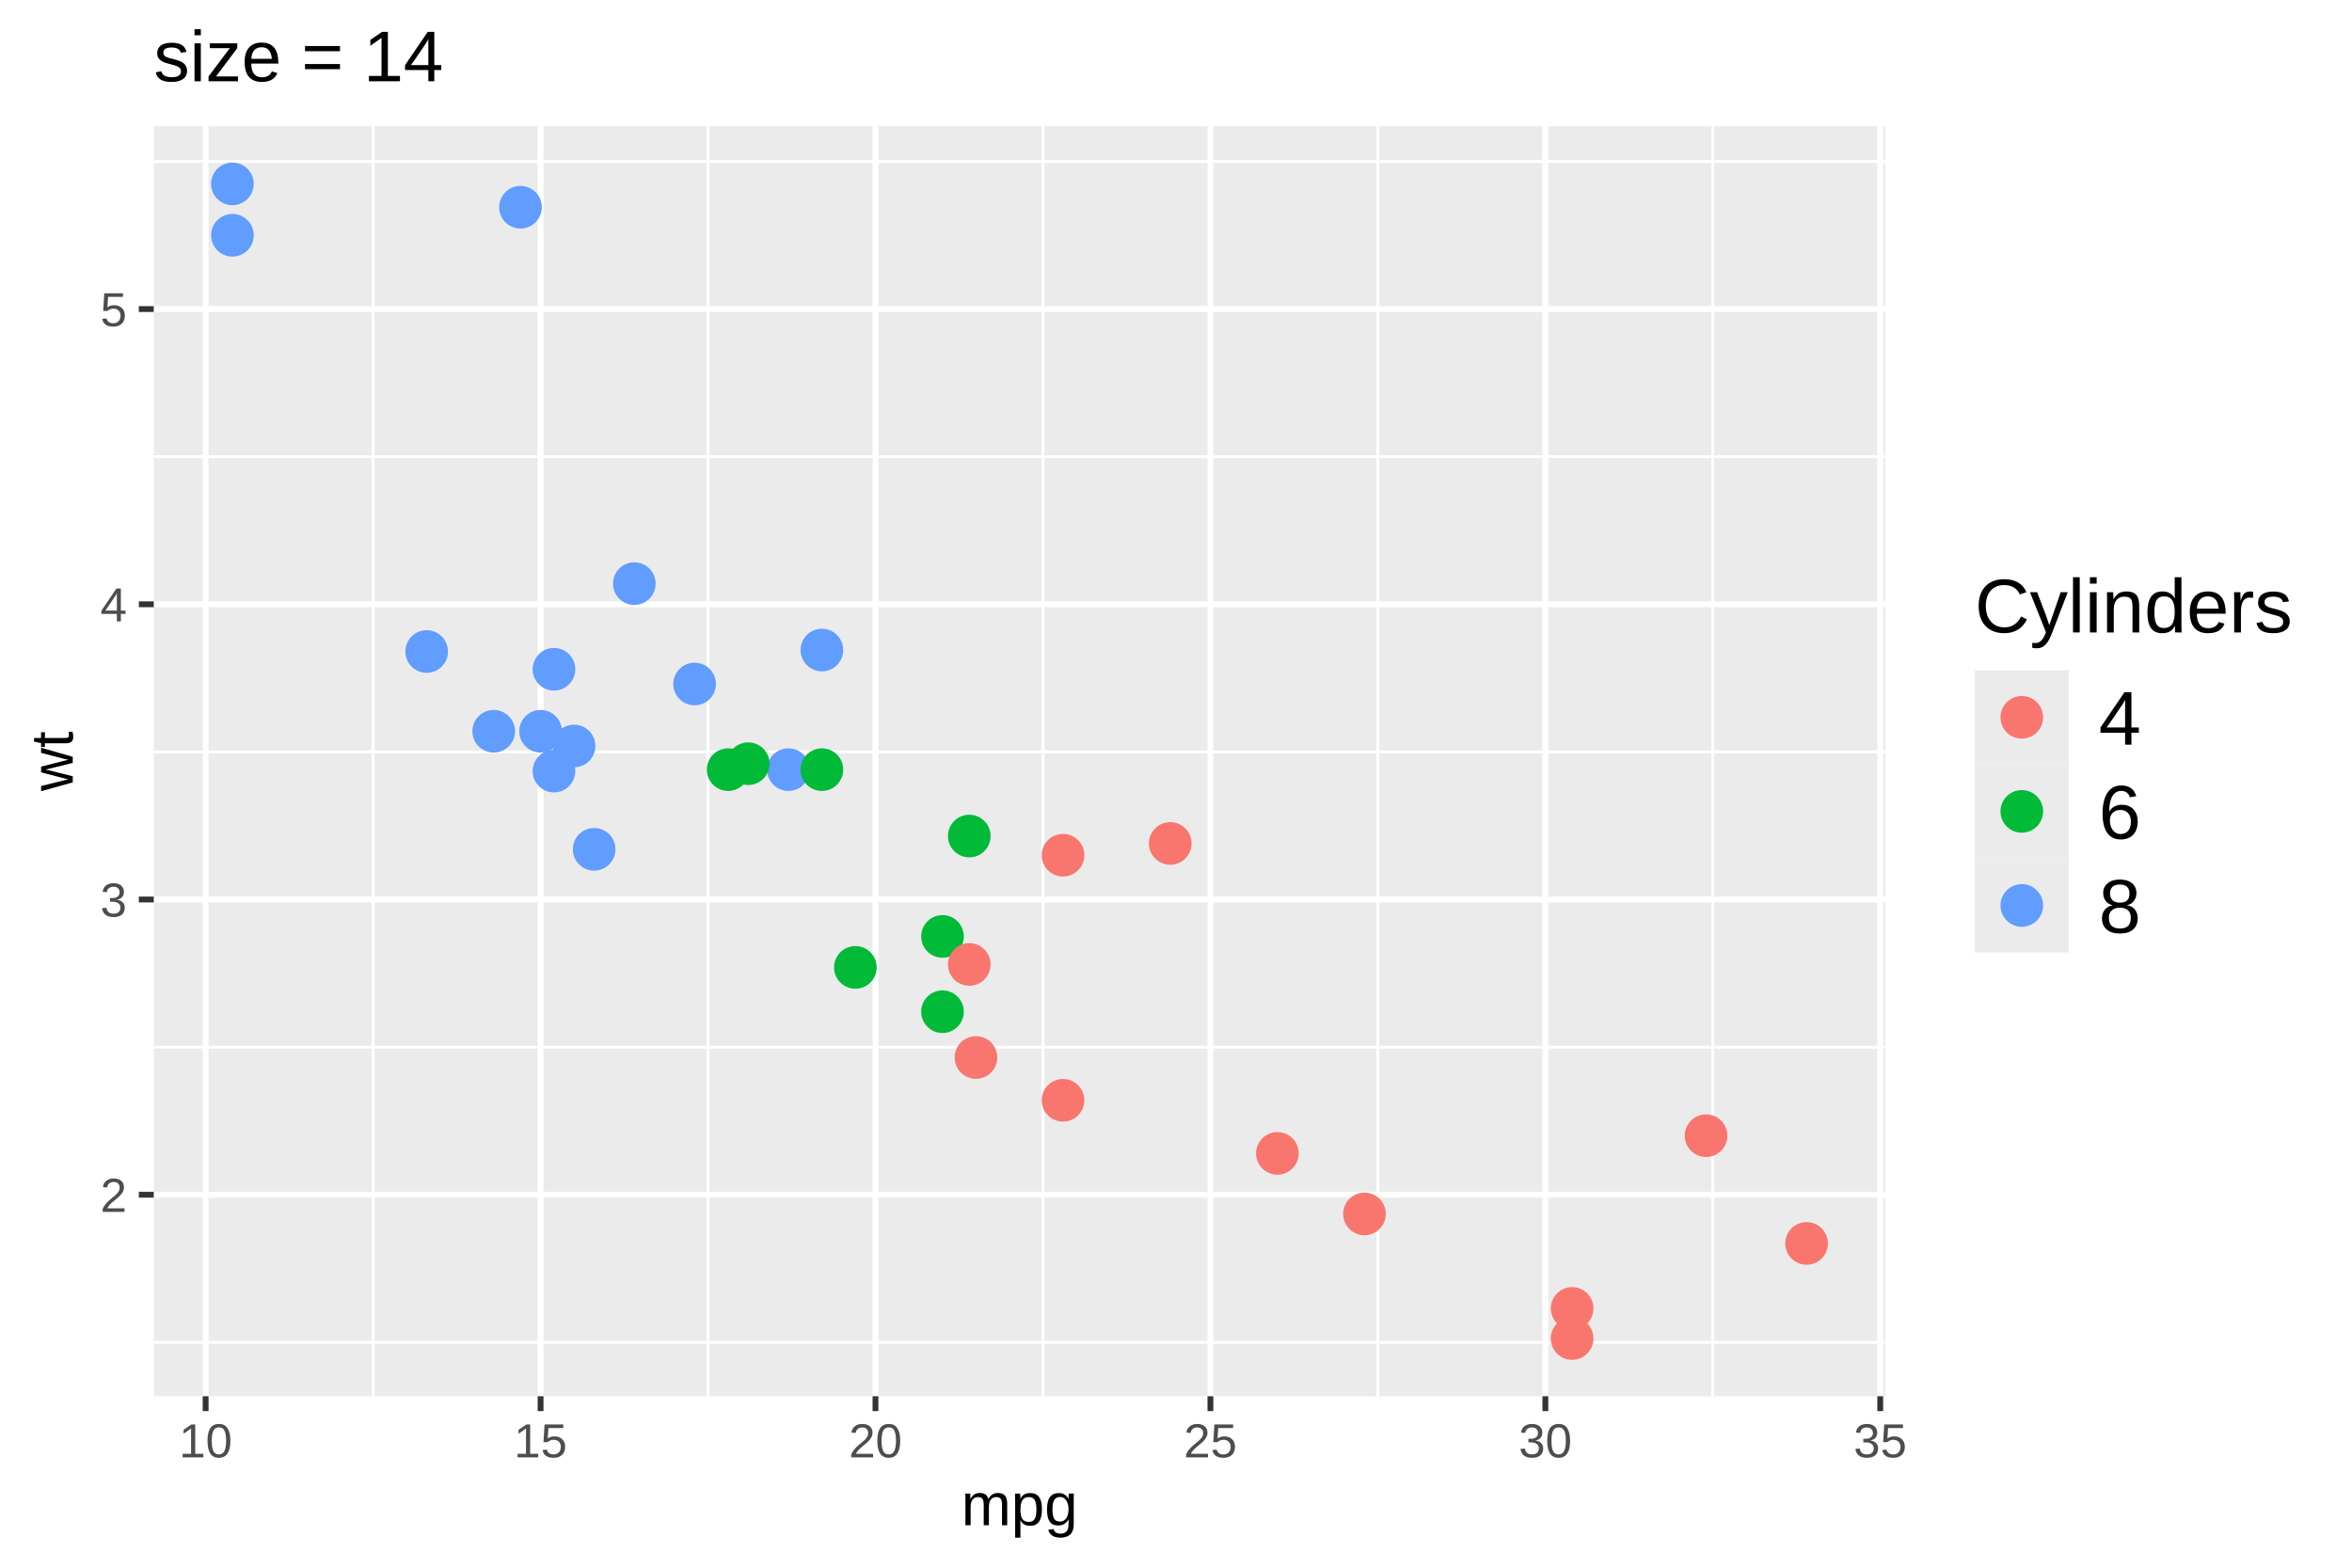
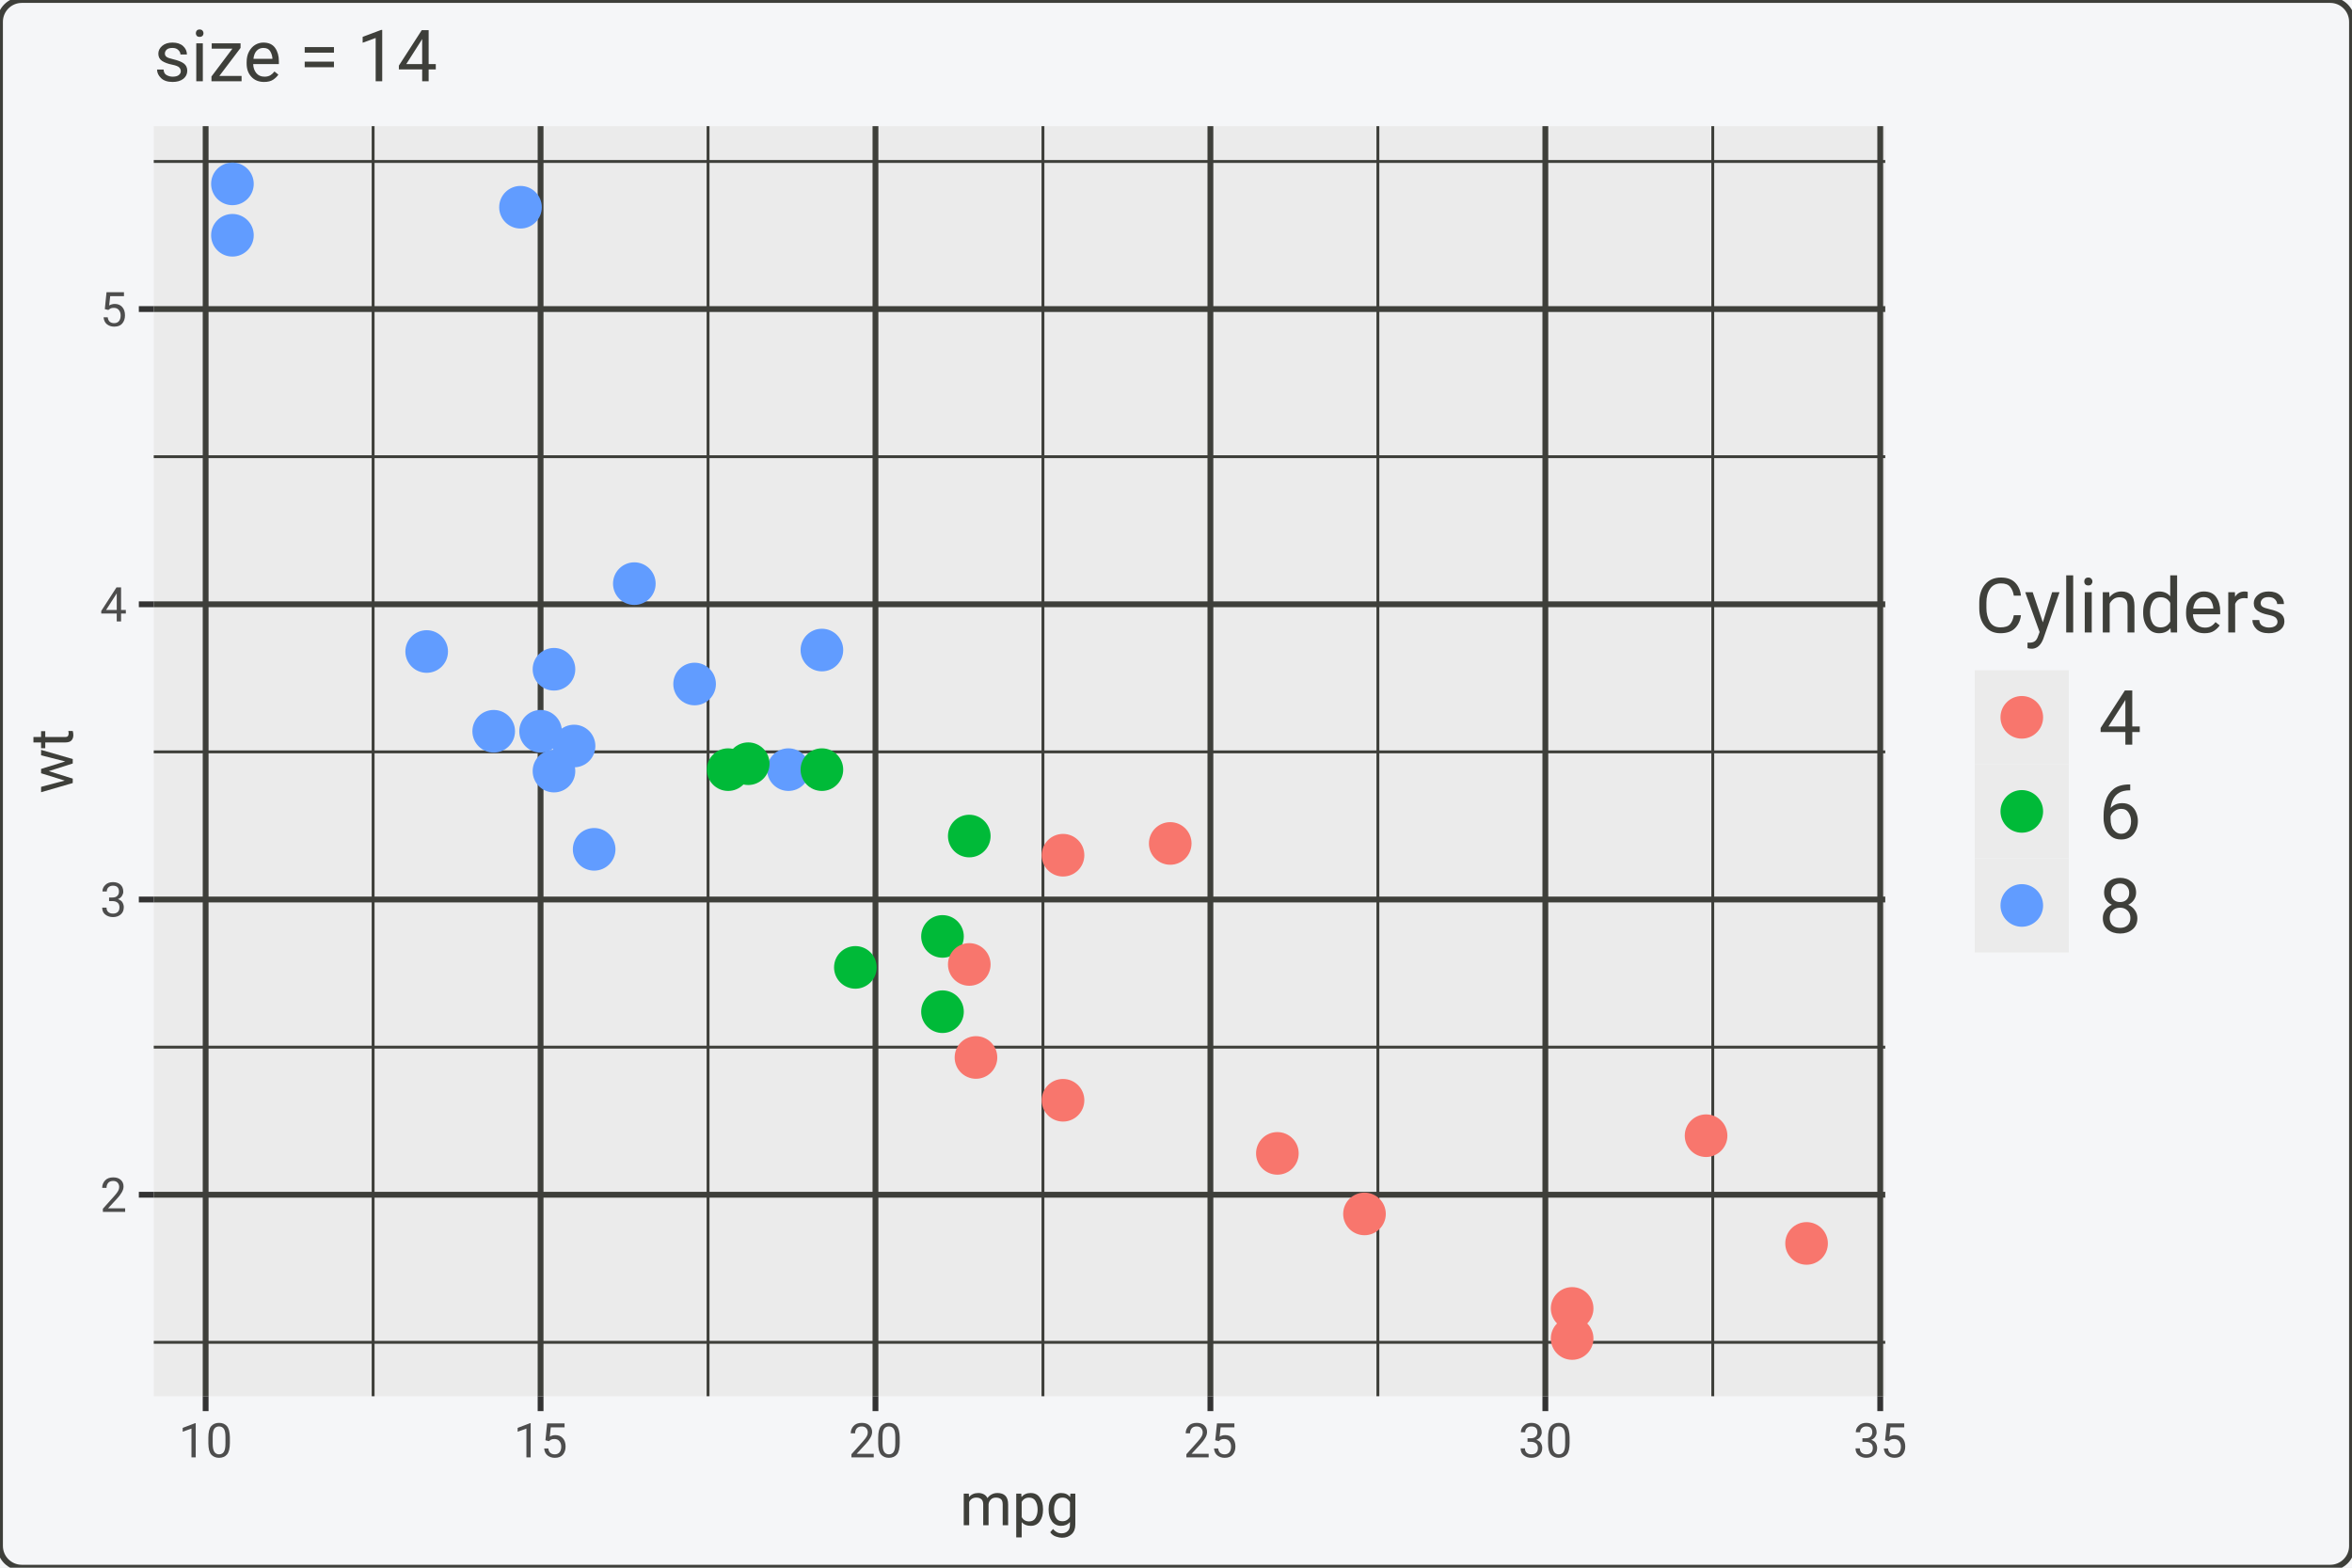
<svg xmlns="http://www.w3.org/2000/svg" width="432.00pt" height="288.00pt" viewBox="0 0 432.00 288.00">
  <g class="svglite">
    <defs>
      <style type="text/css">
-     .svglite line, .svglite polyline, .svglite polygon, .svglite path, .svglite rect, .svglite circle {
+     /* theme-aware-processed */
+     .svglite line, .svglite polyline, .svglite polygon, .svglite path, .svglite circle {
      fill: none;
-       stroke: #000000;
+       stroke: #3E3F3A;
+       stroke-linecap: round;
+       stroke-linejoin: round;
+       stroke-miterlimit: 10.00;
+     }
+     .svglite &gt; g &gt; rect {
+       fill: none;
+       stroke: #3E3F3A;
      stroke-linecap: round;
      stroke-linejoin: round;
      stroke-miterlimit: 10.00;
    }
    .svglite text {
      white-space: pre;
+       fill: #3E3F3A;
    }
    .svglite g.glyphgroup path {
      fill: inherit;
      stroke: none;
    }
  </style>
    </defs>
-     <rect width="100%" height="100%" style="stroke: none; fill: none;" />
+     <rect class="svg-bg" width="100%" height="100%" style="stroke: none; fill: #F5F6F8;" />
    <defs>
      <clipPath id="cpMC4wMHw0MzIuMDB8MC4wMHwyODguMDA=">
        <rect x="0.00" y="0.00" width="432.00" height="288.00" />
      </clipPath>
    </defs>
    <g clip-path="url(#cpMC4wMHw0MzIuMDB8MC4wMHwyODguMDA=)">
-       <rect x="0" y="0.00" width="432.00" height="288.00" style="stroke-width: 1.07; stroke: #FFFFFF; fill: #FFFFFF;" />
+       <rect rx="4" x="0" y="0.00" width="432.00" height="288.00" style="stroke-width: 1.07; stroke: #3E3F3A; fill: #F5F6F8;" />
    </g>
    <defs>
      <clipPath id="cpMjguMjR8MzQ2LjI3fDIzLjE4fDI1Ni41MA==">
        <rect x="28.24" y="23.18" width="318.04" height="233.33" />
      </clipPath>
    </defs>
    <g clip-path="url(#cpMjguMjR8MzQ2LjI3fDIzLjE4fDI1Ni41MA==)">
      <rect x="28.24" y="23.18" width="318.04" height="233.33" style="stroke-width: 1.07; stroke: none; fill: #EBEBEB;" />
-       <polyline points="28.24,246.60 346.27,246.60 " style="stroke-width: 0.53; stroke: #FFFFFF; stroke-linecap: butt;" />
-       <polyline points="28.24,192.37 346.27,192.37 " style="stroke-width: 0.53; stroke: #FFFFFF; stroke-linecap: butt;" />
-       <polyline points="28.24,138.13 346.27,138.13 " style="stroke-width: 0.53; stroke: #FFFFFF; stroke-linecap: butt;" />
-       <polyline points="28.24,83.90 346.27,83.90 " style="stroke-width: 0.53; stroke: #FFFFFF; stroke-linecap: butt;" />
-       <polyline points="28.24,29.66 346.27,29.66 " style="stroke-width: 0.53; stroke: #FFFFFF; stroke-linecap: butt;" />
-       <polyline points="68.53,256.50 68.53,23.18 " style="stroke-width: 0.53; stroke: #FFFFFF; stroke-linecap: butt;" />
-       <polyline points="130.05,256.50 130.05,23.18 " style="stroke-width: 0.53; stroke: #FFFFFF; stroke-linecap: butt;" />
-       <polyline points="191.56,256.50 191.56,23.18 " style="stroke-width: 0.53; stroke: #FFFFFF; stroke-linecap: butt;" />
-       <polyline points="253.08,256.50 253.08,23.18 " style="stroke-width: 0.53; stroke: #FFFFFF; stroke-linecap: butt;" />
-       <polyline points="314.59,256.50 314.59,23.18 " style="stroke-width: 0.53; stroke: #FFFFFF; stroke-linecap: butt;" />
-       <polyline points="28.24,219.49 346.27,219.49 " style="stroke-width: 1.07; stroke: #FFFFFF; stroke-linecap: butt;" />
-       <polyline points="28.24,165.25 346.27,165.25 " style="stroke-width: 1.07; stroke: #FFFFFF; stroke-linecap: butt;" />
-       <polyline points="28.24,111.01 346.27,111.01 " style="stroke-width: 1.07; stroke: #FFFFFF; stroke-linecap: butt;" />
-       <polyline points="28.24,56.78 346.27,56.78 " style="stroke-width: 1.07; stroke: #FFFFFF; stroke-linecap: butt;" />
-       <polyline points="37.77,256.50 37.77,23.18 " style="stroke-width: 1.07; stroke: #FFFFFF; stroke-linecap: butt;" />
-       <polyline points="99.29,256.50 99.29,23.18 " style="stroke-width: 1.07; stroke: #FFFFFF; stroke-linecap: butt;" />
-       <polyline points="160.80,256.50 160.80,23.18 " style="stroke-width: 1.07; stroke: #FFFFFF; stroke-linecap: butt;" />
-       <polyline points="222.32,256.50 222.32,23.18 " style="stroke-width: 1.07; stroke: #FFFFFF; stroke-linecap: butt;" />
-       <polyline points="283.84,256.50 283.84,23.18 " style="stroke-width: 1.07; stroke: #FFFFFF; stroke-linecap: butt;" />
-       <polyline points="345.35,256.50 345.35,23.18 " style="stroke-width: 1.07; stroke: #FFFFFF; stroke-linecap: butt;" />
+       <polyline points="28.24,246.60 346.27,246.60 " style="stroke-width: 0.53; stroke: #3E3F3A; stroke-linecap: butt;" />
+       <polyline points="28.24,192.37 346.27,192.37 " style="stroke-width: 0.53; stroke: #3E3F3A; stroke-linecap: butt;" />
+       <polyline points="28.24,138.13 346.27,138.13 " style="stroke-width: 0.53; stroke: #3E3F3A; stroke-linecap: butt;" />
+       <polyline points="28.24,83.90 346.27,83.90 " style="stroke-width: 0.53; stroke: #3E3F3A; stroke-linecap: butt;" />
+       <polyline points="28.24,29.66 346.27,29.66 " style="stroke-width: 0.53; stroke: #3E3F3A; stroke-linecap: butt;" />
+       <polyline points="68.53,256.50 68.53,23.18 " style="stroke-width: 0.53; stroke: #3E3F3A; stroke-linecap: butt;" />
+       <polyline points="130.05,256.50 130.05,23.18 " style="stroke-width: 0.53; stroke: #3E3F3A; stroke-linecap: butt;" />
+       <polyline points="191.56,256.50 191.56,23.18 " style="stroke-width: 0.53; stroke: #3E3F3A; stroke-linecap: butt;" />
+       <polyline points="253.08,256.50 253.08,23.18 " style="stroke-width: 0.53; stroke: #3E3F3A; stroke-linecap: butt;" />
+       <polyline points="314.59,256.50 314.59,23.18 " style="stroke-width: 0.53; stroke: #3E3F3A; stroke-linecap: butt;" />
+       <polyline points="28.24,219.49 346.27,219.49 " style="stroke-width: 1.07; stroke: #3E3F3A; stroke-linecap: butt;" />
+       <polyline points="28.24,165.25 346.27,165.25 " style="stroke-width: 1.07; stroke: #3E3F3A; stroke-linecap: butt;" />
+       <polyline points="28.24,111.01 346.27,111.01 " style="stroke-width: 1.07; stroke: #3E3F3A; stroke-linecap: butt;" />
+       <polyline points="28.24,56.78 346.27,56.78 " style="stroke-width: 1.07; stroke: #3E3F3A; stroke-linecap: butt;" />
+       <polyline points="37.77,256.50 37.77,23.18 " style="stroke-width: 1.07; stroke: #3E3F3A; stroke-linecap: butt;" />
+       <polyline points="99.29,256.50 99.29,23.18 " style="stroke-width: 1.07; stroke: #3E3F3A; stroke-linecap: butt;" />
+       <polyline points="160.80,256.50 160.80,23.18 " style="stroke-width: 1.07; stroke: #3E3F3A; stroke-linecap: butt;" />
+       <polyline points="222.32,256.50 222.32,23.18 " style="stroke-width: 1.07; stroke: #3E3F3A; stroke-linecap: butt;" />
+       <polyline points="283.84,256.50 283.84,23.18 " style="stroke-width: 1.07; stroke: #3E3F3A; stroke-linecap: butt;" />
+       <polyline points="345.35,256.50 345.35,23.18 " style="stroke-width: 1.07; stroke: #3E3F3A; stroke-linecap: butt;" />
      <circle cx="173.11" cy="185.86" r="3.56" style="stroke-width: 0.71; stroke: #00BA38; fill: #00BA38;" />
      <circle cx="173.11" cy="172.03" r="3.56" style="stroke-width: 0.71; stroke: #00BA38; fill: #00BA38;" />
      <circle cx="195.25" cy="202.13" r="3.56" style="stroke-width: 0.71; stroke: #F8766D; fill: #F8766D;" />
      <circle cx="178.03" cy="153.59" r="3.56" style="stroke-width: 0.71; stroke: #00BA38; fill: #00BA38;" />
      <circle cx="144.81" cy="141.39" r="3.56" style="stroke-width: 0.71; stroke: #619CFF; fill: #619CFF;" />
      <circle cx="137.43" cy="140.30" r="3.56" style="stroke-width: 0.71; stroke: #00BA38; fill: #00BA38;" />
      <circle cx="90.68" cy="134.34" r="3.56" style="stroke-width: 0.71; stroke: #619CFF; fill: #619CFF;" />
      <circle cx="214.94" cy="154.95" r="3.56" style="stroke-width: 0.71; stroke: #F8766D; fill: #F8766D;" />
      <circle cx="195.25" cy="157.11" r="3.56" style="stroke-width: 0.71; stroke: #F8766D; fill: #F8766D;" />
      <circle cx="150.96" cy="141.39" r="3.56" style="stroke-width: 0.71; stroke: #00BA38; fill: #00BA38;" />
      <circle cx="133.74" cy="141.39" r="3.56" style="stroke-width: 0.71; stroke: #00BA38; fill: #00BA38;" />
      <circle cx="116.51" cy="107.22" r="3.56" style="stroke-width: 0.71; stroke: #619CFF; fill: #619CFF;" />
      <circle cx="127.58" cy="125.66" r="3.56" style="stroke-width: 0.71; stroke: #619CFF; fill: #619CFF;" />
      <circle cx="101.75" cy="122.95" r="3.56" style="stroke-width: 0.71; stroke: #619CFF; fill: #619CFF;" />
      <circle cx="42.69" cy="43.22" r="3.56" style="stroke-width: 0.71; stroke: #619CFF; fill: #619CFF;" />
      <circle cx="42.69" cy="33.78" r="3.56" style="stroke-width: 0.71; stroke: #619CFF; fill: #619CFF;" />
      <circle cx="95.60" cy="38.07" r="3.56" style="stroke-width: 0.71; stroke: #619CFF; fill: #619CFF;" />
      <circle cx="313.36" cy="208.64" r="3.56" style="stroke-width: 0.71; stroke: #F8766D; fill: #F8766D;" />
      <circle cx="288.76" cy="240.37" r="3.56" style="stroke-width: 0.71; stroke: #F8766D; fill: #F8766D;" />
      <circle cx="331.82" cy="228.43" r="3.56" style="stroke-width: 0.71; stroke: #F8766D; fill: #F8766D;" />
      <circle cx="179.26" cy="194.27" r="3.56" style="stroke-width: 0.71; stroke: #F8766D; fill: #F8766D;" />
      <circle cx="105.44" cy="137.05" r="3.56" style="stroke-width: 0.71; stroke: #619CFF; fill: #619CFF;" />
      <circle cx="101.75" cy="141.66" r="3.56" style="stroke-width: 0.71; stroke: #619CFF; fill: #619CFF;" />
      <circle cx="78.37" cy="119.69" r="3.56" style="stroke-width: 0.71; stroke: #619CFF; fill: #619CFF;" />
      <circle cx="150.96" cy="119.42" r="3.56" style="stroke-width: 0.71; stroke: #619CFF; fill: #619CFF;" />
      <circle cx="250.62" cy="223.01" r="3.56" style="stroke-width: 0.71; stroke: #F8766D; fill: #F8766D;" />
      <circle cx="234.62" cy="211.89" r="3.56" style="stroke-width: 0.71; stroke: #F8766D; fill: #F8766D;" />
      <circle cx="288.76" cy="245.90" r="3.56" style="stroke-width: 0.71; stroke: #F8766D; fill: #F8766D;" />
      <circle cx="109.13" cy="156.03" r="3.56" style="stroke-width: 0.71; stroke: #619CFF; fill: #619CFF;" />
      <circle cx="157.11" cy="177.72" r="3.56" style="stroke-width: 0.71; stroke: #00BA38; fill: #00BA38;" />
      <circle cx="99.29" cy="134.34" r="3.56" style="stroke-width: 0.71; stroke: #619CFF; fill: #619CFF;" />
      <circle cx="178.03" cy="177.18" r="3.56" style="stroke-width: 0.71; stroke: #F8766D; fill: #F8766D;" />
    </g>
    <g clip-path="url(#cpMC4wMHw0MzIuMDB8MC4wMHwyODguMDA=)">
-       <text x="23.31" y="222.64" text-anchor="end" style="font-size: 8.80px;fill: #4D4D4D; font-family: &quot;Arial&quot;;" textLength="4.89px" lengthAdjust="spacingAndGlyphs">2</text>
-       <text x="23.31" y="168.40" text-anchor="end" style="font-size: 8.80px;fill: #4D4D4D; font-family: &quot;Arial&quot;;" textLength="4.89px" lengthAdjust="spacingAndGlyphs">3</text>
-       <text x="23.31" y="114.16" text-anchor="end" style="font-size: 8.80px;fill: #4D4D4D; font-family: &quot;Arial&quot;;" textLength="4.89px" lengthAdjust="spacingAndGlyphs">4</text>
-       <text x="23.31" y="59.93" text-anchor="end" style="font-size: 8.80px;fill: #4D4D4D; font-family: &quot;Arial&quot;;" textLength="4.89px" lengthAdjust="spacingAndGlyphs">5</text>
+       <text x="23.31" y="222.64" text-anchor="end" style="font-size: 8.80px;fill: #4D4D4D; font-family: &quot;Roboto&quot;, -apple-system, BlinkMacSystemFont, &quot;Segoe UI&quot;, system-ui, sans-serif;" textLength="4.89px" lengthAdjust="spacingAndGlyphs">2</text>
+       <text x="23.31" y="168.40" text-anchor="end" style="font-size: 8.80px;fill: #4D4D4D; font-family: &quot;Roboto&quot;, -apple-system, BlinkMacSystemFont, &quot;Segoe UI&quot;, system-ui, sans-serif;" textLength="4.89px" lengthAdjust="spacingAndGlyphs">3</text>
+       <text x="23.31" y="114.16" text-anchor="end" style="font-size: 8.80px;fill: #4D4D4D; font-family: &quot;Roboto&quot;, -apple-system, BlinkMacSystemFont, &quot;Segoe UI&quot;, system-ui, sans-serif;" textLength="4.89px" lengthAdjust="spacingAndGlyphs">4</text>
+       <text x="23.31" y="59.93" text-anchor="end" style="font-size: 8.80px;fill: #4D4D4D; font-family: &quot;Roboto&quot;, -apple-system, BlinkMacSystemFont, &quot;Segoe UI&quot;, system-ui, sans-serif;" textLength="4.89px" lengthAdjust="spacingAndGlyphs">5</text>
      <polyline points="25.50,219.49 28.24,219.49 " style="stroke-width: 1.07; stroke: #333333; stroke-linecap: butt;" />
      <polyline points="25.50,165.25 28.24,165.25 " style="stroke-width: 1.07; stroke: #333333; stroke-linecap: butt;" />
      <polyline points="25.50,111.01 28.24,111.01 " style="stroke-width: 1.07; stroke: #333333; stroke-linecap: butt;" />
      <polyline points="25.50,56.78 28.24,56.78 " style="stroke-width: 1.07; stroke: #333333; stroke-linecap: butt;" />
      <polyline points="37.77,259.24 37.77,256.50 " style="stroke-width: 1.07; stroke: #333333; stroke-linecap: butt;" />
      <polyline points="99.29,259.24 99.29,256.50 " style="stroke-width: 1.07; stroke: #333333; stroke-linecap: butt;" />
      <polyline points="160.80,259.24 160.80,256.50 " style="stroke-width: 1.07; stroke: #333333; stroke-linecap: butt;" />
      <polyline points="222.32,259.24 222.32,256.50 " style="stroke-width: 1.07; stroke: #333333; stroke-linecap: butt;" />
      <polyline points="283.84,259.24 283.84,256.50 " style="stroke-width: 1.07; stroke: #333333; stroke-linecap: butt;" />
      <polyline points="345.35,259.24 345.35,256.50 " style="stroke-width: 1.07; stroke: #333333; stroke-linecap: butt;" />
-       <text x="37.77" y="267.74" text-anchor="middle" style="font-size: 8.80px;fill: #4D4D4D; font-family: &quot;Arial&quot;;" textLength="9.78px" lengthAdjust="spacingAndGlyphs">10</text>
-       <text x="99.29" y="267.74" text-anchor="middle" style="font-size: 8.80px;fill: #4D4D4D; font-family: &quot;Arial&quot;;" textLength="9.78px" lengthAdjust="spacingAndGlyphs">15</text>
-       <text x="160.80" y="267.74" text-anchor="middle" style="font-size: 8.80px;fill: #4D4D4D; font-family: &quot;Arial&quot;;" textLength="9.78px" lengthAdjust="spacingAndGlyphs">20</text>
-       <text x="222.32" y="267.74" text-anchor="middle" style="font-size: 8.80px;fill: #4D4D4D; font-family: &quot;Arial&quot;;" textLength="9.78px" lengthAdjust="spacingAndGlyphs">25</text>
-       <text x="283.84" y="267.74" text-anchor="middle" style="font-size: 8.80px;fill: #4D4D4D; font-family: &quot;Arial&quot;;" textLength="9.78px" lengthAdjust="spacingAndGlyphs">30</text>
-       <text x="345.35" y="267.74" text-anchor="middle" style="font-size: 8.80px;fill: #4D4D4D; font-family: &quot;Arial&quot;;" textLength="9.78px" lengthAdjust="spacingAndGlyphs">35</text>
-       <text x="187.26" y="280.20" text-anchor="middle" style="font-size: 11.00px; font-family: &quot;Arial&quot;;" textLength="21.41px" lengthAdjust="spacingAndGlyphs">mpg</text>
-       <text transform="translate(13.36,139.84) rotate(-90)" text-anchor="middle" style="font-size: 11.00px; font-family: &quot;Arial&quot;;" textLength="11.00px" lengthAdjust="spacingAndGlyphs">wt</text>
-       <rect x="357.23" y="99.22" width="69.29" height="81.25" style="stroke-width: 1.07; stroke: none; fill: #FFFFFF;" />
-       <text x="362.71" y="116.19" style="font-size: 14.00px; font-family: &quot;Arial&quot;;" textLength="58.33px" lengthAdjust="spacingAndGlyphs">Cylinders</text>
+       <text x="37.77" y="267.74" text-anchor="middle" style="font-size: 8.80px;fill: #4D4D4D; font-family: &quot;Roboto&quot;, -apple-system, BlinkMacSystemFont, &quot;Segoe UI&quot;, system-ui, sans-serif;" textLength="9.78px" lengthAdjust="spacingAndGlyphs">10</text>
+       <text x="99.29" y="267.74" text-anchor="middle" style="font-size: 8.80px;fill: #4D4D4D; font-family: &quot;Roboto&quot;, -apple-system, BlinkMacSystemFont, &quot;Segoe UI&quot;, system-ui, sans-serif;" textLength="9.78px" lengthAdjust="spacingAndGlyphs">15</text>
+       <text x="160.80" y="267.74" text-anchor="middle" style="font-size: 8.80px;fill: #4D4D4D; font-family: &quot;Roboto&quot;, -apple-system, BlinkMacSystemFont, &quot;Segoe UI&quot;, system-ui, sans-serif;" textLength="9.78px" lengthAdjust="spacingAndGlyphs">20</text>
+       <text x="222.32" y="267.74" text-anchor="middle" style="font-size: 8.80px;fill: #4D4D4D; font-family: &quot;Roboto&quot;, -apple-system, BlinkMacSystemFont, &quot;Segoe UI&quot;, system-ui, sans-serif;" textLength="9.78px" lengthAdjust="spacingAndGlyphs">25</text>
+       <text x="283.84" y="267.74" text-anchor="middle" style="font-size: 8.80px;fill: #4D4D4D; font-family: &quot;Roboto&quot;, -apple-system, BlinkMacSystemFont, &quot;Segoe UI&quot;, system-ui, sans-serif;" textLength="9.78px" lengthAdjust="spacingAndGlyphs">30</text>
+       <text x="345.35" y="267.74" text-anchor="middle" style="font-size: 8.80px;fill: #4D4D4D; font-family: &quot;Roboto&quot;, -apple-system, BlinkMacSystemFont, &quot;Segoe UI&quot;, system-ui, sans-serif;" textLength="9.78px" lengthAdjust="spacingAndGlyphs">35</text>
+       <text x="187.26" y="280.20" text-anchor="middle" style="font-size: 11.00px; font-family: &quot;Roboto&quot;, -apple-system, BlinkMacSystemFont, &quot;Segoe UI&quot;, system-ui, sans-serif;" textLength="21.41px" lengthAdjust="spacingAndGlyphs">mpg</text>
+       <text transform="translate(13.36,139.84) rotate(-90)" text-anchor="middle" style="font-size: 11.00px; font-family: &quot;Roboto&quot;, -apple-system, BlinkMacSystemFont, &quot;Segoe UI&quot;, system-ui, sans-serif;" textLength="11.00px" lengthAdjust="spacingAndGlyphs">wt</text>
+       <rect rx="4" x="357.23" y="99.22" width="69.29" height="81.25" style="stroke-width: 1.07; stroke: none; fill: #F5F6F8;" />
+       <text x="362.71" y="116.19" style="font-size: 14.00px; font-family: &quot;Roboto&quot;, -apple-system, BlinkMacSystemFont, &quot;Segoe UI&quot;, system-ui, sans-serif;" textLength="58.33px" lengthAdjust="spacingAndGlyphs">Cylinders</text>
      <rect x="362.71" y="123.14" width="17.28" height="17.28" style="stroke-width: 1.07; stroke: none; fill: #EBEBEB;" />
      <circle cx="371.35" cy="131.78" r="3.56" style="stroke-width: 0.71; stroke: #F8766D; fill: #F8766D;" />
      <rect x="362.71" y="140.42" width="17.28" height="17.28" style="stroke-width: 1.07; stroke: none; fill: #EBEBEB;" />
      <circle cx="371.35" cy="149.06" r="3.56" style="stroke-width: 0.71; stroke: #00BA38; fill: #00BA38;" />
      <rect x="362.71" y="157.70" width="17.28" height="17.28" style="stroke-width: 1.07; stroke: none; fill: #EBEBEB;" />
      <circle cx="371.35" cy="166.34" r="3.56" style="stroke-width: 0.71; stroke: #619CFF; fill: #619CFF;" />
-       <text x="385.47" y="136.80" style="font-size: 14.00px; font-family: &quot;Arial&quot;;" textLength="7.78px" lengthAdjust="spacingAndGlyphs">4</text>
-       <text x="385.47" y="154.08" style="font-size: 14.00px; font-family: &quot;Arial&quot;;" textLength="7.78px" lengthAdjust="spacingAndGlyphs">6</text>
-       <text x="385.47" y="171.36" style="font-size: 14.00px; font-family: &quot;Arial&quot;;" textLength="7.78px" lengthAdjust="spacingAndGlyphs">8</text>
-       <text x="28.24" y="14.93" style="font-size: 13.20px; font-family: &quot;Arial&quot;;" textLength="53.12px" lengthAdjust="spacingAndGlyphs">size = 14</text>
+       <text x="385.47" y="136.80" style="font-size: 14.00px; font-family: &quot;Roboto&quot;, -apple-system, BlinkMacSystemFont, &quot;Segoe UI&quot;, system-ui, sans-serif;" textLength="7.78px" lengthAdjust="spacingAndGlyphs">4</text>
+       <text x="385.47" y="154.08" style="font-size: 14.00px; font-family: &quot;Roboto&quot;, -apple-system, BlinkMacSystemFont, &quot;Segoe UI&quot;, system-ui, sans-serif;" textLength="7.78px" lengthAdjust="spacingAndGlyphs">6</text>
+       <text x="385.47" y="171.36" style="font-size: 14.00px; font-family: &quot;Roboto&quot;, -apple-system, BlinkMacSystemFont, &quot;Segoe UI&quot;, system-ui, sans-serif;" textLength="7.78px" lengthAdjust="spacingAndGlyphs">8</text>
+       <text x="28.24" y="14.93" style="font-size: 13.20px; font-family: &quot;Roboto&quot;, -apple-system, BlinkMacSystemFont, &quot;Segoe UI&quot;, system-ui, sans-serif;" textLength="53.12px" lengthAdjust="spacingAndGlyphs">size = 14</text>
    </g>
  </g>
</svg>
